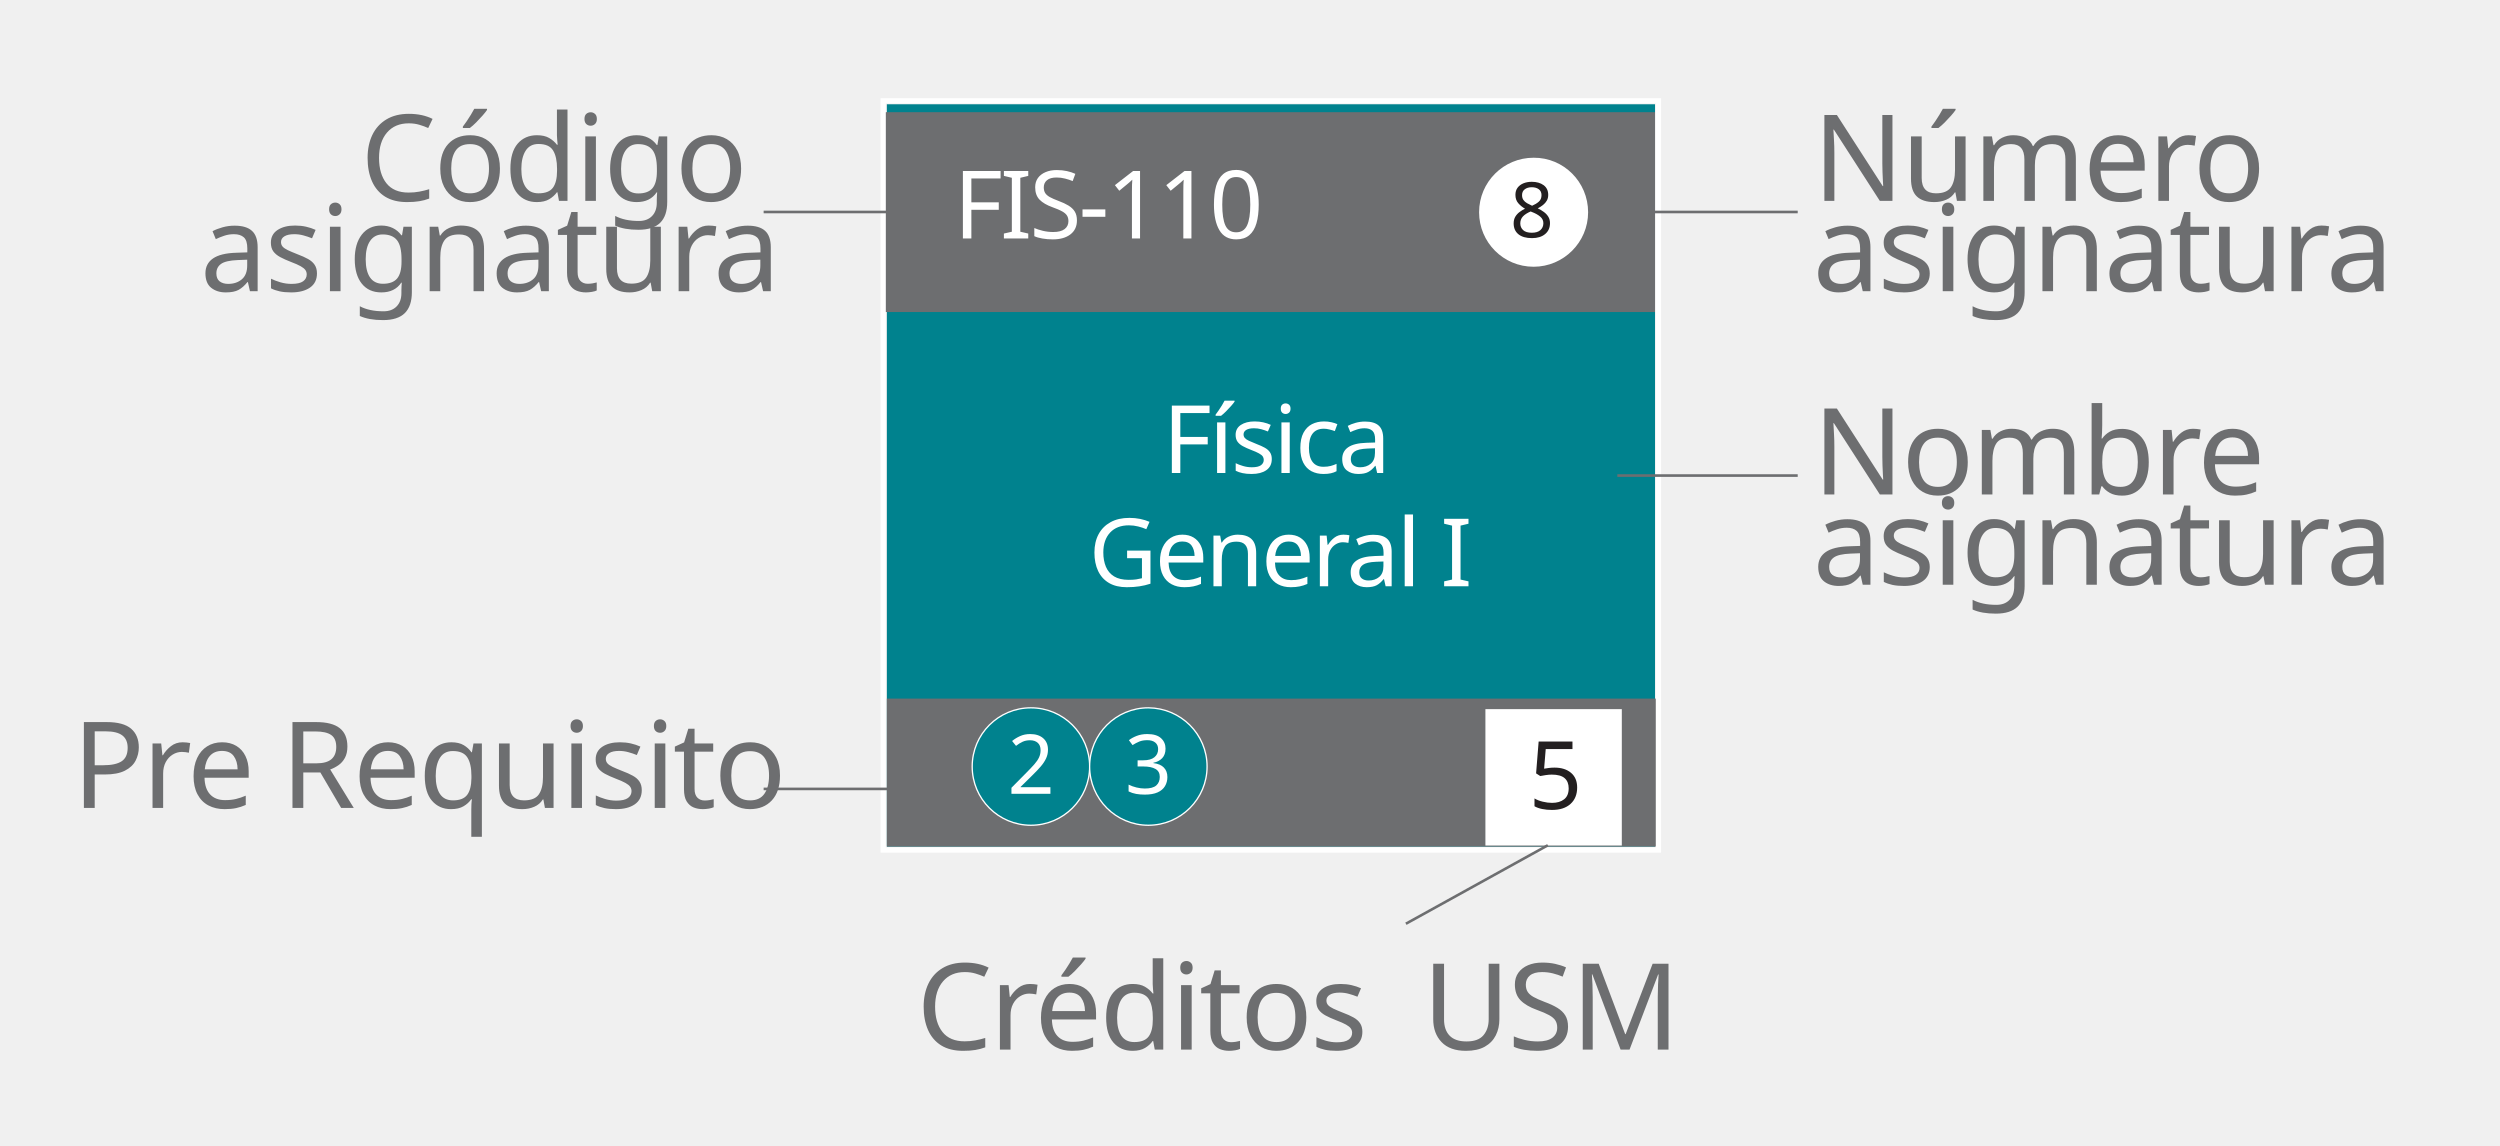
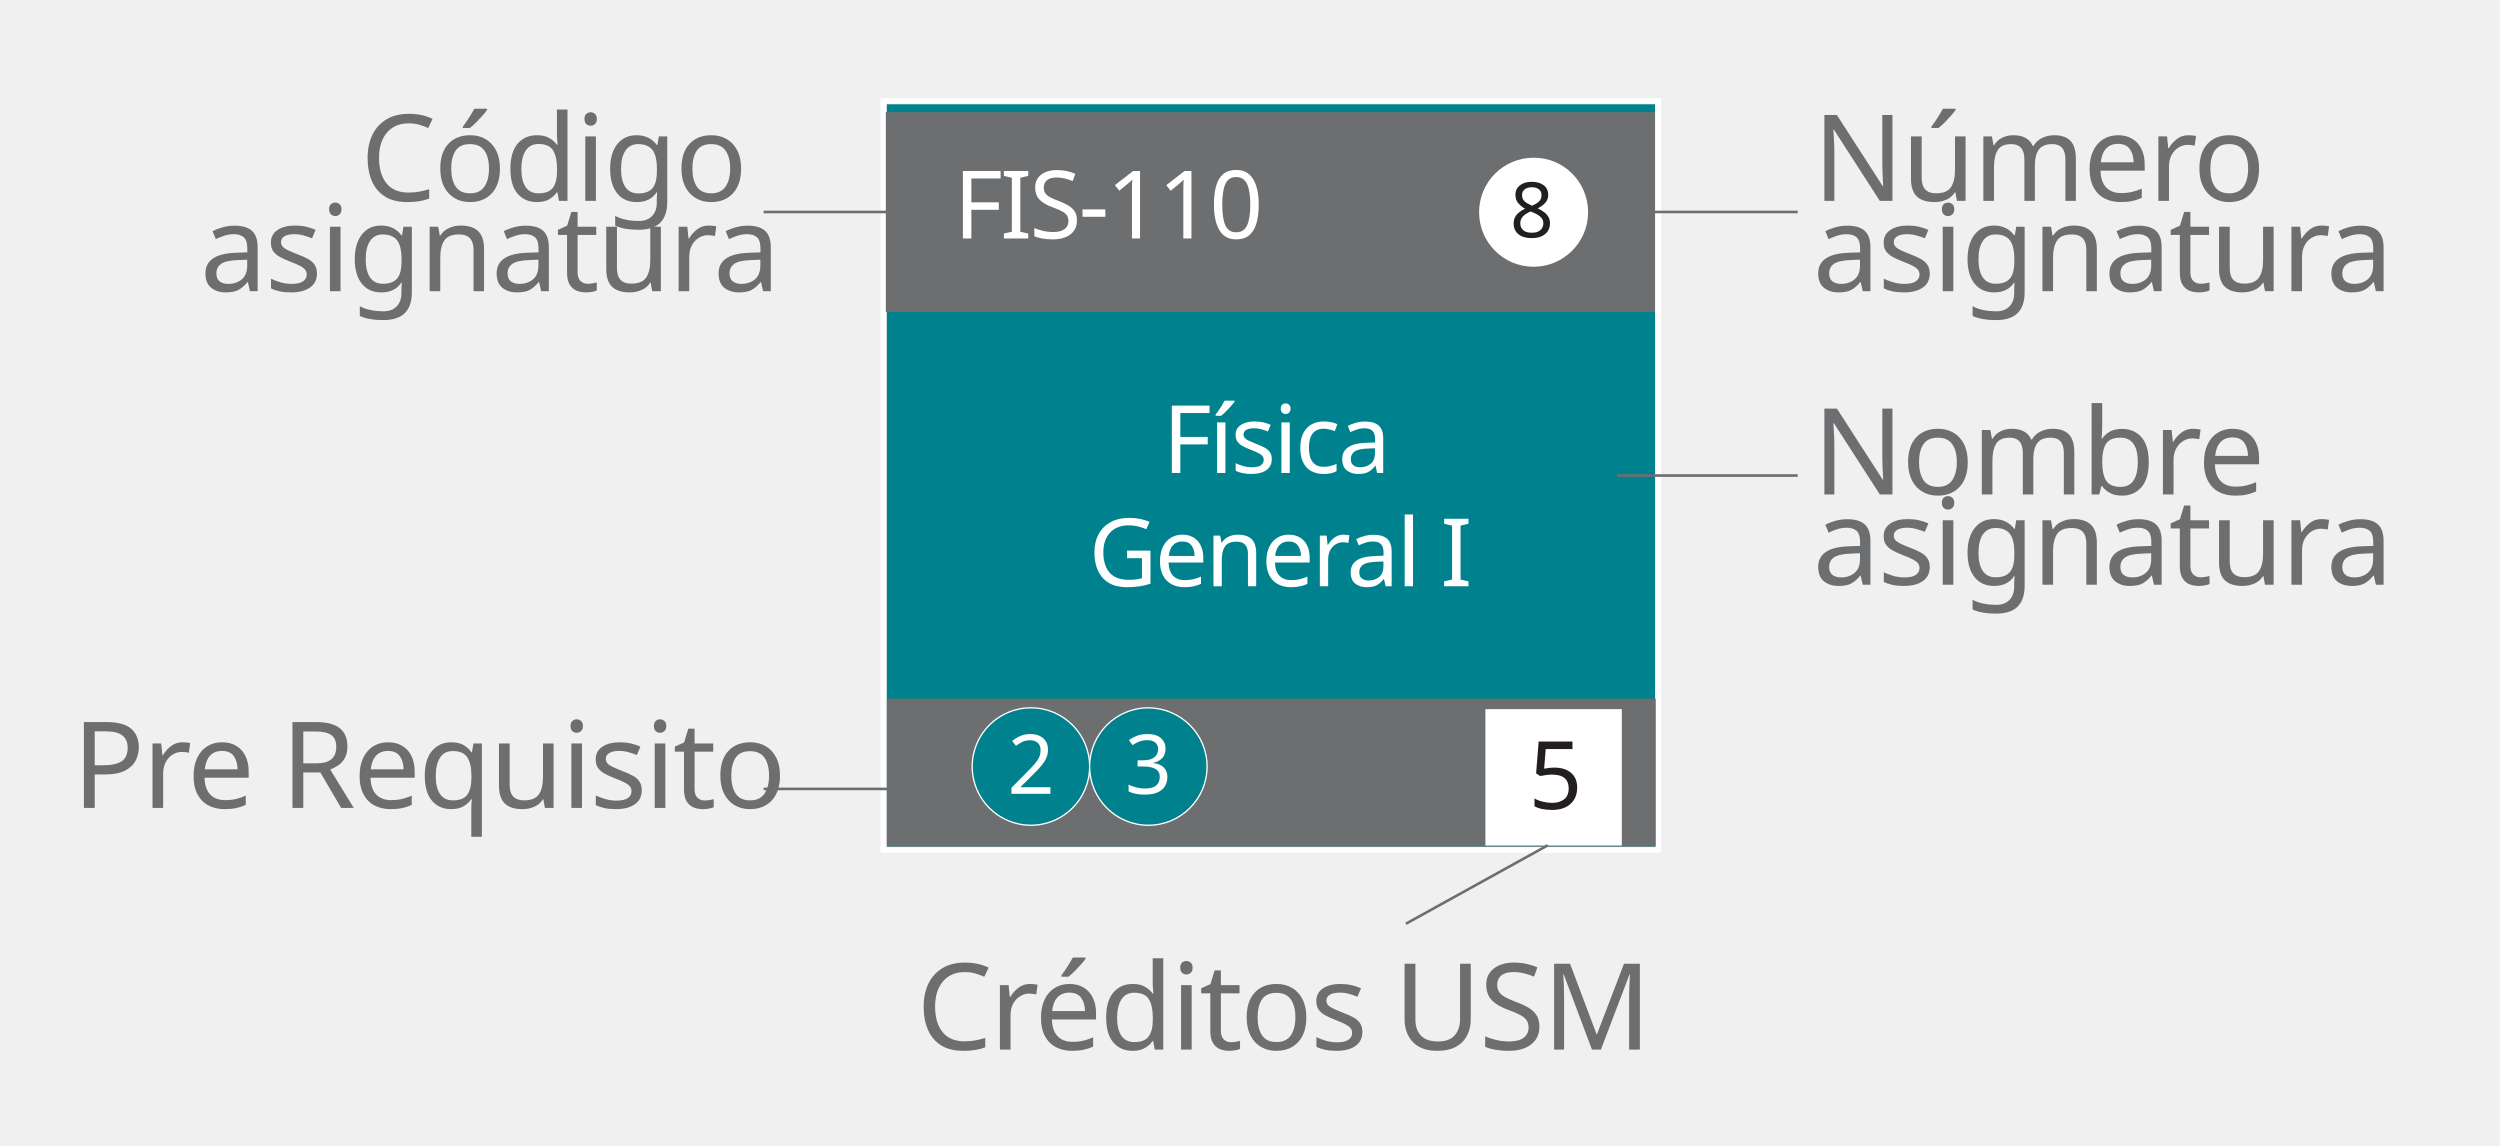
- <svg xmlns="http://www.w3.org/2000/svg" version="1.1" id="Layer_1" x="0px" y="0px" viewBox="0 0 949.4 434.9" style="enable-background:new 0 0 949.4 434.9;" xml:space="preserve">
-   <style type="text/css">
- 	.st0{fill:#00828E;}
- 	.st1{fill:#6D6E70;}
- 	.st2{fill:#FFFFFF;}
- 	.st3{fill:#231F20;}
- 	.st4{font-family:'OpenSans-Bold';}
- 	.st5{font-size:29.144px;}
- 	.st6{letter-spacing:-1;}
- 	.st7{font-size:35.87px;}
- 	.st8{font-family:'OpenSans-Regular';}
- 	.st9{fill:none;stroke:#FFFFFF;stroke-width:2;stroke-miterlimit:10;}
- 	.st10{font-family:'OpenSans-Italic';}
- 	.st11{font-size:45.668px;}
- 	.st12{fill:none;stroke:#6D6E70;stroke-miterlimit:10;}
- 	.st13{fill:#00828E;stroke:#FFFFFF;stroke-width:0.5;stroke-miterlimit:10;}
- 	.st14{font-size:31.325px;}
- </style>
-   <g>
-     <rect x="336.8" y="39.6" class="st0" width="291.7" height="281.9" />
-     <rect x="335.4" y="42.6" class="st1" width="293.1" height="75.9" />
-     <g>
-       <rect x="336.8" y="265.3" class="st1" width="293.1" height="56.2" />
-     </g>
-     <g>
-       <g>
-         <path class="st2" d="M603.1,80.6c0,11.4-9.3,20.7-20.7,20.7c-11.5,0-20.7-9.3-20.7-20.7c0-11.5,9.3-20.7,20.7-20.7     C593.8,59.8,603.1,69.1,603.1,80.6z" />
-         <g>
-           <text transform="matrix(1 0 0 1 573.4041 90.134)" class="st3 st4 st5 st6">8</text>
-         </g>
-       </g>
-       <text transform="matrix(1 0 0 1 362.1854 90.5481)" class="st2 st4 st7 st6">FIS-110</text>
-     </g>
-     <g>
-       <rect x="564.1" y="269.3" class="st2" width="51.8" height="51.8" />
-       <text transform="matrix(1 0 0 1 580.4725 307.2263)" class="st3 st4 st7 st6">5</text>
-     </g>
-     <text transform="matrix(1 0 0 1 441.535 179.6379)">
-       <tspan x="0" y="0" class="st2 st8 st7 st6">Física</tspan>
-       <tspan x="-28.1" y="43" class="st2 st8 st7 st6">General I</tspan>
-     </text>
-     <rect x="335.4" y="38.3" class="st9" width="294.4" height="284.5" />
-     <g>
-       <text transform="matrix(1 0 0 1 688.3963 76.2903)">
-         <tspan x="0" y="0" class="st1 st10 st11 st6">Número</tspan>
-         <tspan x="0" y="34.3" class="st1 st10 st11 st6">asignatura</tspan>
-       </text>
-     </g>
-     <line class="st12" x1="533.9" y1="350.8" x2="587.8" y2="321" />
-     <line class="st12" x1="614.2" y1="80.5" x2="682.7" y2="80.5" />
-     <g>
-       <text transform="matrix(1 0 0 1 688.3963 187.7668)">
-         <tspan x="0" y="0" class="st1 st10 st11 st6">Nombre</tspan>
-         <tspan x="0" y="34.3" class="st1 st10 st11 st6">asignatura</tspan>
-       </text>
-     </g>
-     <line class="st12" x1="614.2" y1="180.6" x2="682.7" y2="180.6" />
-     <g>
-       <text transform="matrix(1 0 0 1 136.8197 76.2903)">
-         <tspan x="0" y="0" class="st1 st10 st11 st6">Código </tspan>
-         <tspan x="-60.9" y="34.3" class="st1 st10 st11 st6">asignatura</tspan>
-       </text>
-     </g>
-     <line class="st12" x1="290" y1="80.5" x2="358.4" y2="80.5" />
-     <g>
-       <text transform="matrix(1 0 0 1 27.4198 306.8254)" class="st1 st10 st11 st6">Pre Requisito</text>
-     </g>
-     <line class="st12" x1="290" y1="299.6" x2="358.4" y2="299.6" />
-     <g>
-       <text transform="matrix(1 0 0 1 347.9882 398.6091)" class="st1 st10 st11 st6">Créditos  USM</text>
-     </g>
-     <g>
-       <ellipse class="st13" cx="391.5" cy="291.1" rx="22.3" ry="22.3" />
-       <g>
-         <text transform="matrix(1 0 0 1 382.6073 301.4504)" class="st2 st4 st14 st6">2</text>
-       </g>
-     </g>
-     <g>
-       <path class="st13" d="M458.4,291.1c0,12.3-10,22.3-22.3,22.3c-12.3,0-22.3-10-22.3-22.3c0-12.3,10-22.3,22.3-22.3    C448.4,268.9,458.4,278.8,458.4,291.1z" />
-       <g>
-         <text transform="matrix(1 0 0 1 427.1854 301.4504)" class="st2 st4 st14 st6">3</text>
-       </g>
-     </g>
-   </g>
+ <svg xmlns="http://www.w3.org/2000/svg" viewBox="0 0 949.4 434.9">
+   <style>.G{letter-spacing:-1}.P{fill:#6d6e70}.Q{font-family:OpenSans-Italic}.R{font-size:45.668px}.S{fill:#fff}.T{stroke-miterlimit:10}.U{font-family:OpenSans-Bold}.V{font-size:35.87px}.W{stroke:#6d6e70}.X{fill:#00828e}.Y{font-family:OpenSans-Regular}</style>
+   <path d="M336.8 39.6h291.7v281.9H336.8z" class="X" />
+   <path d="M335.4 42.6h293.1v75.9H335.4zm1.4 222.7h293.1v56.2H336.8z" class="P" />
+   <path d="M603.1 80.6c0 11.4-9.3 20.7-20.7 20.7-11.5 0-20.7-9.3-20.7-20.7 0-11.5 9.3-20.7 20.7-20.7 11.4-.1 20.7 9.2 20.7 20.7z" class="S" />
+   <text transform="translate(573.404 90.134)" class="G U" fill="#231f20" font-size="29.144">8</text>
+   <text transform="translate(362.185 90.548)" class="G S U V">FIS-110</text>
+   <path d="M564.1 269.3h51.8v51.8h-51.8z" class="S" />
+   <text transform="translate(580.473 307.226)" class="G U V" fill="#231f20">5</text>
+   <text>
+     <tspan class="G S V Y" x="441.535" y="179.638">Física</tspan>
+     <tspan x="413.435" y="222.638" class="G S V Y">General I</tspan>
+   </text>
+   <path d="M335.4 38.3h294.4v284.5H335.4z" fill="none" stroke="#fff" stroke-width="2" class="T" />
+   <text>
+     <tspan class="G P Q R" x="688.396" y="76.29">Número</tspan>
+     <tspan y="110.59" class="G P Q R" x="688.396">asignatura</tspan>
+   </text>
+   <path d="M533.9 350.8l53.9-29.8m26.4-240.5h68.5" fill="none" class="T W" />
+   <text>
+     <tspan class="G P Q R" x="688.396" y="187.767">Nombre</tspan>
+     <tspan y="222.067" class="G P Q R" x="688.396">asignatura</tspan>
+   </text>
+   <path d="M614.2 180.6h68.5" fill="none" class="T W" />
+   <text>
+     <tspan class="G P Q R" x="136.82" y="76.29">Código </tspan>
+     <tspan x="75.92" y="110.59" class="G P Q R">asignatura</tspan>
+   </text>
+   <path d="M290 80.5h68.4" fill="none" class="T W" />
+   <text transform="translate(27.42 306.825)" class="G P Q R">Pre Requisito</text>
+   <path d="M290 299.6h68.4" fill="none" class="T W" />
+   <text transform="translate(347.988 398.609)" class="G P Q R">Créditos USM</text>
+   <circle cx="391.5" cy="291.1" r="22.3" stroke="#fff" stroke-width=".5" class="X" />
+   <text transform="translate(382.607 301.45)" class="G S U" font-size="31.325">2</text>
+   <path d="M458.4 291.1c0 12.3-10 22.3-22.3 22.3s-22.3-10-22.3-22.3 10-22.3 22.3-22.3c12.3.1 22.3 10 22.3 22.3z" stroke="#fff" stroke-width=".5" class="T X" />
+   <text transform="translate(427.185 301.45)" class="G S U" font-size="31.325">3</text>
</svg>
